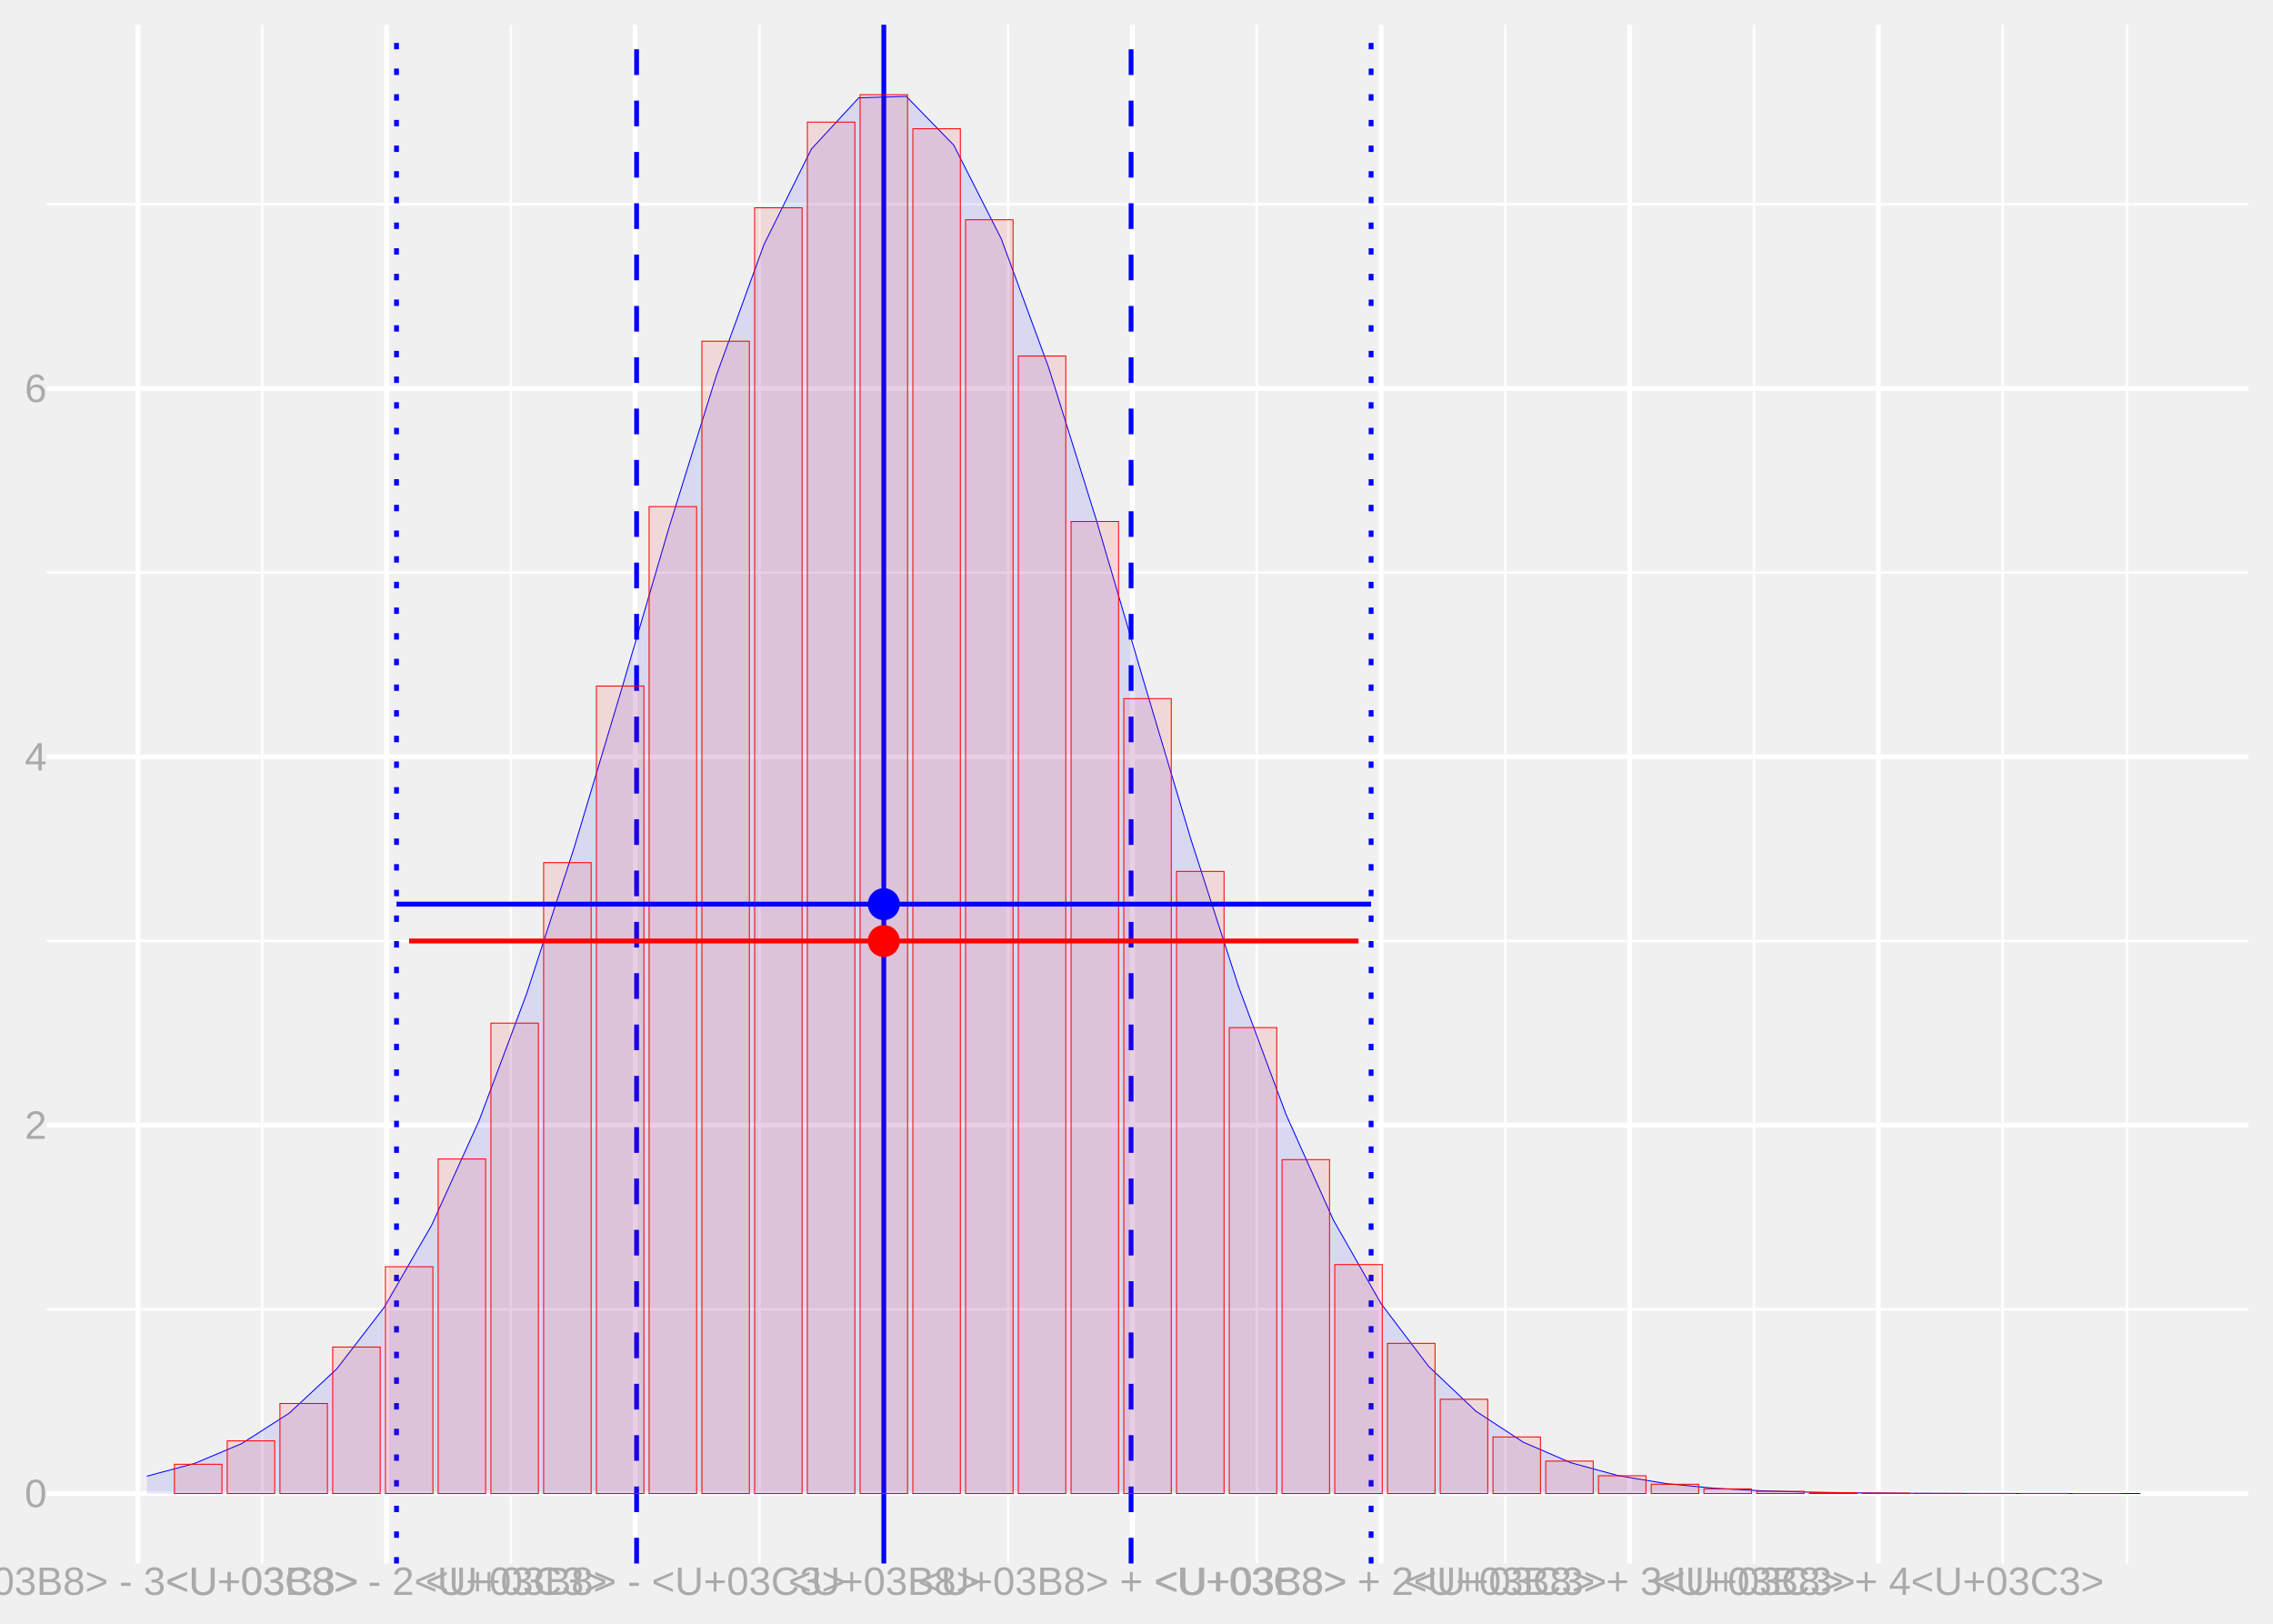
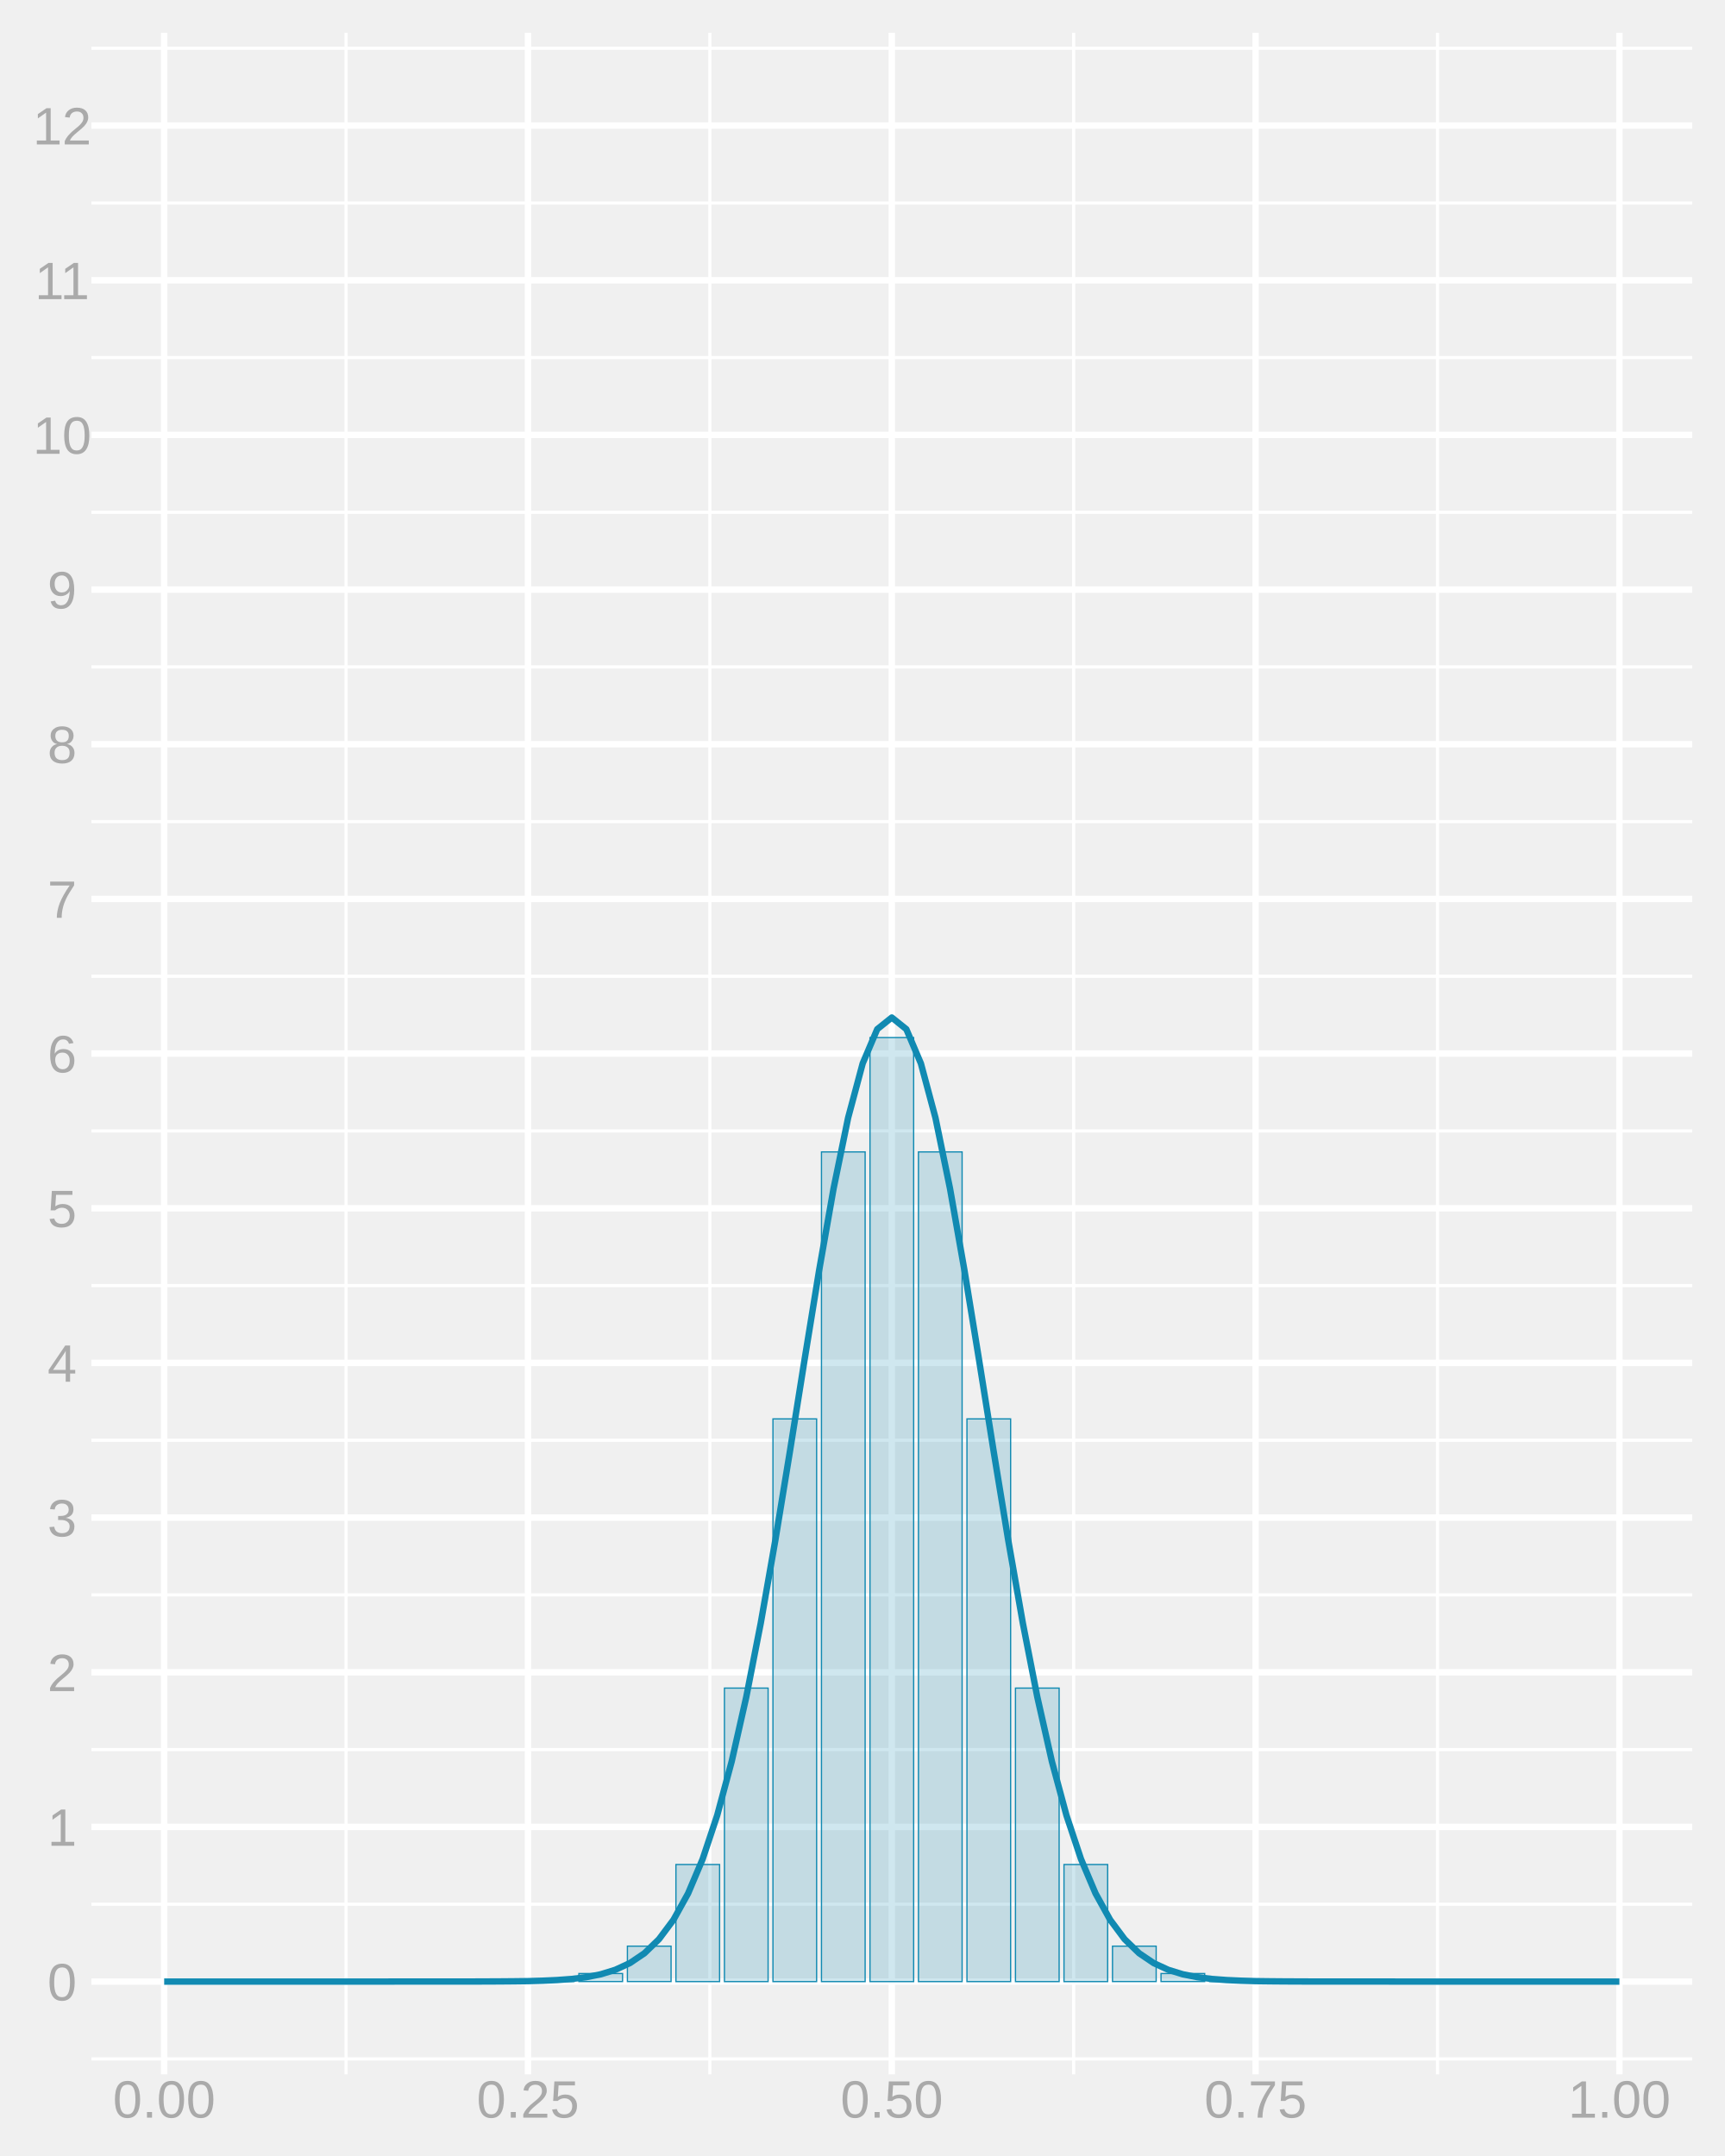
- <svg xmlns="http://www.w3.org/2000/svg" width="504.00pt" height="360.00pt" viewBox="0 0 504.00 360.00">
+ <svg xmlns="http://www.w3.org/2000/svg" width="288.00pt" height="360.00pt" viewBox="0 0 288.00 360.00">
  <g class="svglite">
    <defs>
      <style type="text/css">
    .svglite line, .svglite polyline, .svglite polygon, .svglite path, .svglite rect, .svglite circle {
      fill: none;
      stroke: #000000;
      stroke-linecap: round;
      stroke-linejoin: round;
      stroke-miterlimit: 10.00;
    }
    .svglite text {
      white-space: pre;
    }
    .svglite g.glyphgroup path {
      fill: inherit;
      stroke: none;
    }
  </style>
    </defs>
    <rect width="100%" height="100%" style="stroke: none; fill: none;" />
    <defs>
-       <clipPath id="cpMC4wMHw1MDQuMDB8MC4wMHwzNjAuMDA=">
-         <rect x="0.00" y="0.00" width="504.00" height="360.00" />
+       <clipPath id="cpMC4wMHwyODguMDB8MC4wMHwzNjAuMDA=">
+         <rect x="0.00" y="0.00" width="288.00" height="360.00" />
      </clipPath>
    </defs>
-     <g clip-path="url(#cpMC4wMHw1MDQuMDB8MC4wMHwzNjAuMDA=)">
-       <rect x="0.00" y="0.00" width="504.00" height="360.00" style="stroke-width: 1.07; stroke: none;" />
+     <g clip-path="url(#cpMC4wMHwyODguMDB8MC4wMHwzNjAuMDA=)">
+       <rect x="0" y="0.00" width="288.00" height="360.00" style="stroke-width: 1.07; stroke: none;" />
    </g>
    <defs>
-       <clipPath id="cpMTAuMzd8NDk4LjUyfDUuNDh8MzQ2LjY0">
-         <rect x="10.37" y="5.48" width="488.15" height="341.16" />
+       <clipPath id="cpMTUuMjZ8MjgyLjUyfDUuNDh8MzQ2LjM3">
+         <rect x="15.26" y="5.48" width="267.26" height="340.89" />
      </clipPath>
    </defs>
-     <g clip-path="url(#cpMTAuMzd8NDk4LjUyfDUuNDh8MzQ2LjY0)">
-       <rect x="10.37" y="5.48" width="488.15" height="341.16" style="stroke-width: 1.07; stroke: none;" />
-       <polyline points="10.37,290.29 498.52,290.29 " style="stroke-width: 0.53; stroke: #FFFFFF; stroke-linecap: butt;" />
-       <polyline points="10.37,208.63 498.52,208.63 " style="stroke-width: 0.53; stroke: #FFFFFF; stroke-linecap: butt;" />
-       <polyline points="10.37,126.96 498.52,126.96 " style="stroke-width: 0.53; stroke: #FFFFFF; stroke-linecap: butt;" />
-       <polyline points="10.37,45.29 498.52,45.29 " style="stroke-width: 0.53; stroke: #FFFFFF; stroke-linecap: butt;" />
-       <polyline points="58.15,346.64 58.15,5.48 " style="stroke-width: 0.53; stroke: #FFFFFF; stroke-linecap: butt;" />
-       <polyline points="113.28,346.64 113.28,5.48 " style="stroke-width: 0.53; stroke: #FFFFFF; stroke-linecap: butt;" />
-       <polyline points="168.41,346.64 168.41,5.48 " style="stroke-width: 0.53; stroke: #FFFFFF; stroke-linecap: butt;" />
-       <polyline points="223.54,346.64 223.54,5.48 " style="stroke-width: 0.53; stroke: #FFFFFF; stroke-linecap: butt;" />
-       <polyline points="278.67,346.64 278.67,5.48 " style="stroke-width: 0.53; stroke: #FFFFFF; stroke-linecap: butt;" />
-       <polyline points="333.79,346.64 333.79,5.48 " style="stroke-width: 0.53; stroke: #FFFFFF; stroke-linecap: butt;" />
-       <polyline points="388.92,346.64 388.92,5.48 " style="stroke-width: 0.53; stroke: #FFFFFF; stroke-linecap: butt;" />
-       <polyline points="444.05,346.64 444.05,5.48 " style="stroke-width: 0.53; stroke: #FFFFFF; stroke-linecap: butt;" />
-       <polyline points="471.61,346.64 471.61,5.48 " style="stroke-width: 0.53; stroke: #FFFFFF; stroke-linecap: butt;" />
-       <polyline points="10.37,331.13 498.52,331.13 " style="stroke-width: 1.07; stroke: #FFFFFF; stroke-linecap: butt;" />
-       <polyline points="10.37,249.46 498.52,249.46 " style="stroke-width: 1.07; stroke: #FFFFFF; stroke-linecap: butt;" />
-       <polyline points="10.37,167.79 498.52,167.79 " style="stroke-width: 1.07; stroke: #FFFFFF; stroke-linecap: butt;" />
-       <polyline points="10.37,86.12 498.52,86.12 " style="stroke-width: 1.07; stroke: #FFFFFF; stroke-linecap: butt;" />
-       <polyline points="30.59,346.64 30.59,5.48 " style="stroke-width: 1.07; stroke: #FFFFFF; stroke-linecap: butt;" />
-       <polyline points="85.72,346.64 85.72,5.48 " style="stroke-width: 1.07; stroke: #FFFFFF; stroke-linecap: butt;" />
-       <polyline points="140.84,346.64 140.84,5.48 " style="stroke-width: 1.07; stroke: #FFFFFF; stroke-linecap: butt;" />
-       <polyline points="195.97,346.64 195.97,5.48 " style="stroke-width: 1.07; stroke: #FFFFFF; stroke-linecap: butt;" />
-       <polyline points="251.10,346.64 251.10,5.48 " style="stroke-width: 1.07; stroke: #FFFFFF; stroke-linecap: butt;" />
-       <polyline points="306.23,346.64 306.23,5.48 " style="stroke-width: 1.07; stroke: #FFFFFF; stroke-linecap: butt;" />
-       <polyline points="361.36,346.64 361.36,5.48 " style="stroke-width: 1.07; stroke: #FFFFFF; stroke-linecap: butt;" />
-       <polyline points="416.49,346.64 416.49,5.48 " style="stroke-width: 1.07; stroke: #FFFFFF; stroke-linecap: butt;" />
-       <polygon points="32.56,327.29 43.08,324.48 53.61,320.05 64.13,313.31 74.66,303.51 85.18,289.85 95.71,271.63 106.23,248.45 116.76,220.35 127.28,188.02 137.81,152.87 148.33,117.02 158.86,83.18 169.38,54.26 179.91,33.04 190.43,21.68 200.96,21.38 211.48,32.18 222.01,52.93 232.53,81.51 243.06,115.17 253.58,150.98 264.11,186.23 274.63,218.75 285.16,247.09 295.68,270.54 306.21,289.01 316.73,302.89 327.26,312.88 337.78,319.76 348.31,324.30 358.83,327.17 369.36,328.92 379.88,329.94 390.41,330.51 400.93,330.82 411.46,330.98 421.98,331.06 432.51,331.10 443.03,331.12 453.56,331.12 464.08,331.13 474.61,331.13 474.61,331.13 464.08,331.13 453.56,331.13 443.03,331.13 432.51,331.13 421.98,331.13 411.46,331.13 400.93,331.13 390.41,331.13 379.88,331.13 369.36,331.13 358.83,331.13 348.31,331.13 337.78,331.13 327.26,331.13 316.73,331.13 306.21,331.13 295.68,331.13 285.16,331.13 274.63,331.13 264.11,331.13 253.58,331.13 243.06,331.13 232.53,331.13 222.01,331.13 211.48,331.13 200.96,331.13 190.43,331.13 179.91,331.13 169.38,331.13 158.86,331.13 148.33,331.13 137.81,331.13 127.28,331.13 116.76,331.13 106.23,331.13 95.71,331.13 85.18,331.13 74.66,331.13 64.13,331.13 53.61,331.13 43.08,331.13 32.56,331.13 " style="stroke-width: 0.00; stroke: none; stroke-linecap: butt; fill: #0000FF; fill-opacity: 0.10;" />
-       <polyline points="32.56,327.29 43.08,324.48 53.61,320.05 64.13,313.31 74.66,303.51 85.18,289.85 95.71,271.63 106.23,248.45 116.76,220.35 127.28,188.02 137.81,152.87 148.33,117.02 158.86,83.18 169.38,54.26 179.91,33.04 190.43,21.68 200.96,21.38 211.48,32.18 222.01,52.93 232.53,81.51 243.06,115.17 253.58,150.98 264.11,186.23 274.63,218.75 285.16,247.09 295.68,270.54 306.21,289.01 316.73,302.89 327.26,312.88 337.78,319.76 348.31,324.30 358.83,327.17 369.36,328.92 379.88,329.94 390.41,330.51 400.93,330.82 411.46,330.98 421.98,331.06 432.51,331.10 443.03,331.12 453.56,331.12 464.08,331.13 474.61,331.13 " style="stroke-width: 0.21; stroke: #0000FF; stroke-linecap: butt;" />
-       <line x1="195.97" y1="346.64" x2="195.97" y2="5.48" style="stroke-width: 1.07; stroke: #0000FF; stroke-linecap: butt;" />
-       <line x1="141.15" y1="346.64" x2="141.15" y2="5.48" style="stroke-width: 1.07; stroke: #0000FF; stroke-dasharray: 5.69,5.69; stroke-linecap: butt;" />
-       <line x1="250.80" y1="346.64" x2="250.80" y2="5.48" style="stroke-width: 1.07; stroke: #0000FF; stroke-dasharray: 5.69,5.69; stroke-linecap: butt;" />
-       <line x1="87.92" y1="346.64" x2="87.92" y2="5.48" style="stroke-width: 1.07; stroke: #0000FF; stroke-dasharray: 1.42,4.27; stroke-linecap: butt;" />
-       <line x1="304.02" y1="346.64" x2="304.02" y2="5.48" style="stroke-width: 1.07; stroke: #0000FF; stroke-dasharray: 1.42,4.27; stroke-linecap: butt;" />
-       <rect x="38.68" y="324.64" width="10.53" height="6.48" style="stroke-width: 0.21; stroke: #FF0000; stroke-linecap: butt; stroke-linejoin: miter; fill: #FF0000; fill-opacity: 0.10;" />
-       <rect x="50.38" y="319.46" width="10.53" height="11.67" style="stroke-width: 0.21; stroke: #FF0000; stroke-linecap: butt; stroke-linejoin: miter; fill: #FF0000; fill-opacity: 0.10;" />
-       <rect x="62.07" y="311.17" width="10.53" height="19.96" style="stroke-width: 0.21; stroke: #FF0000; stroke-linecap: butt; stroke-linejoin: miter; fill: #FF0000; fill-opacity: 0.10;" />
-       <rect x="73.77" y="298.65" width="10.53" height="32.47" style="stroke-width: 0.21; stroke: #FF0000; stroke-linecap: butt; stroke-linejoin: miter; fill: #FF0000; fill-opacity: 0.10;" />
-       <rect x="85.46" y="280.85" width="10.53" height="50.28" style="stroke-width: 0.21; stroke: #FF0000; stroke-linecap: butt; stroke-linejoin: miter; fill: #FF0000; fill-opacity: 0.10;" />
-       <rect x="97.15" y="256.96" width="10.53" height="74.17" style="stroke-width: 0.21; stroke: #FF0000; stroke-linecap: butt; stroke-linejoin: miter; fill: #FF0000; fill-opacity: 0.10;" />
-       <rect x="108.85" y="226.84" width="10.53" height="104.29" style="stroke-width: 0.21; stroke: #FF0000; stroke-linecap: butt; stroke-linejoin: miter; fill: #FF0000; fill-opacity: 0.10;" />
-       <rect x="120.54" y="191.26" width="10.53" height="139.86" style="stroke-width: 0.21; stroke: #FF0000; stroke-linecap: butt; stroke-linejoin: miter; fill: #FF0000; fill-opacity: 0.10;" />
-       <rect x="132.24" y="152.10" width="10.53" height="179.03" style="stroke-width: 0.21; stroke: #FF0000; stroke-linecap: butt; stroke-linejoin: miter; fill: #FF0000; fill-opacity: 0.10;" />
-       <rect x="143.93" y="112.32" width="10.53" height="218.81" style="stroke-width: 0.21; stroke: #FF0000; stroke-linecap: butt; stroke-linejoin: miter; fill: #FF0000; fill-opacity: 0.10;" />
-       <rect x="155.63" y="75.65" width="10.53" height="255.48" style="stroke-width: 0.21; stroke: #FF0000; stroke-linecap: butt; stroke-linejoin: miter; fill: #FF0000; fill-opacity: 0.10;" />
-       <rect x="167.32" y="46.07" width="10.53" height="285.06" style="stroke-width: 0.21; stroke: #FF0000; stroke-linecap: butt; stroke-linejoin: miter; fill: #FF0000; fill-opacity: 0.10;" />
-       <rect x="179.02" y="27.07" width="10.53" height="304.06" style="stroke-width: 0.21; stroke: #FF0000; stroke-linecap: butt; stroke-linejoin: miter; fill: #FF0000; fill-opacity: 0.10;" />
-       <rect x="190.71" y="20.99" width="10.53" height="310.14" style="stroke-width: 0.21; stroke: #FF0000; stroke-linecap: butt; stroke-linejoin: miter; fill: #FF0000; fill-opacity: 0.10;" />
-       <rect x="202.41" y="28.55" width="10.53" height="302.58" style="stroke-width: 0.21; stroke: #FF0000; stroke-linecap: butt; stroke-linejoin: miter; fill: #FF0000; fill-opacity: 0.10;" />
-       <rect x="214.10" y="48.72" width="10.53" height="282.41" style="stroke-width: 0.21; stroke: #FF0000; stroke-linecap: butt; stroke-linejoin: miter; fill: #FF0000; fill-opacity: 0.10;" />
-       <rect x="225.79" y="78.93" width="10.53" height="252.20" style="stroke-width: 0.21; stroke: #FF0000; stroke-linecap: butt; stroke-linejoin: miter; fill: #FF0000; fill-opacity: 0.10;" />
-       <rect x="237.49" y="115.62" width="10.53" height="215.51" style="stroke-width: 0.21; stroke: #FF0000; stroke-linecap: butt; stroke-linejoin: miter; fill: #FF0000; fill-opacity: 0.10;" />
-       <rect x="249.18" y="154.89" width="10.53" height="176.24" style="stroke-width: 0.21; stroke: #FF0000; stroke-linecap: butt; stroke-linejoin: miter; fill: #FF0000; fill-opacity: 0.10;" />
-       <rect x="260.88" y="193.20" width="10.53" height="137.93" style="stroke-width: 0.21; stroke: #FF0000; stroke-linecap: butt; stroke-linejoin: miter; fill: #FF0000; fill-opacity: 0.10;" />
-       <rect x="272.57" y="227.83" width="10.53" height="103.30" style="stroke-width: 0.21; stroke: #FF0000; stroke-linecap: butt; stroke-linejoin: miter; fill: #FF0000; fill-opacity: 0.10;" />
-       <rect x="284.27" y="257.10" width="10.53" height="74.03" style="stroke-width: 0.21; stroke: #FF0000; stroke-linecap: butt; stroke-linejoin: miter; fill: #FF0000; fill-opacity: 0.10;" />
-       <rect x="295.96" y="280.37" width="10.53" height="50.76" style="stroke-width: 0.21; stroke: #FF0000; stroke-linecap: butt; stroke-linejoin: miter; fill: #FF0000; fill-opacity: 0.10;" />
-       <rect x="307.66" y="297.83" width="10.53" height="33.30" style="stroke-width: 0.21; stroke: #FF0000; stroke-linecap: butt; stroke-linejoin: miter; fill: #FF0000; fill-opacity: 0.10;" />
-       <rect x="319.35" y="310.23" width="10.53" height="20.89" style="stroke-width: 0.21; stroke: #FF0000; stroke-linecap: butt; stroke-linejoin: miter; fill: #FF0000; fill-opacity: 0.10;" />
-       <rect x="331.04" y="318.59" width="10.53" height="12.54" style="stroke-width: 0.21; stroke: #FF0000; stroke-linecap: butt; stroke-linejoin: miter; fill: #FF0000; fill-opacity: 0.10;" />
-       <rect x="342.74" y="323.94" width="10.53" height="7.19" style="stroke-width: 0.21; stroke: #FF0000; stroke-linecap: butt; stroke-linejoin: miter; fill: #FF0000; fill-opacity: 0.10;" />
-       <rect x="354.43" y="327.19" width="10.53" height="3.94" style="stroke-width: 0.21; stroke: #FF0000; stroke-linecap: butt; stroke-linejoin: miter; fill: #FF0000; fill-opacity: 0.10;" />
-       <rect x="366.13" y="329.07" width="10.53" height="2.06" style="stroke-width: 0.21; stroke: #FF0000; stroke-linecap: butt; stroke-linejoin: miter; fill: #FF0000; fill-opacity: 0.10;" />
-       <rect x="377.82" y="330.10" width="10.53" height="1.03" style="stroke-width: 0.21; stroke: #FF0000; stroke-linecap: butt; stroke-linejoin: miter; fill: #FF0000; fill-opacity: 0.10;" />
-       <rect x="389.52" y="330.64" width="10.53" height="0.49" style="stroke-width: 0.21; stroke: #FF0000; stroke-linecap: butt; stroke-linejoin: miter; fill: #FF0000; fill-opacity: 0.10;" />
-       <rect x="401.21" y="330.91" width="10.53" height="0.22" style="stroke-width: 0.21; stroke: #FF0000; stroke-linecap: butt; stroke-linejoin: miter; fill: #FF0000; fill-opacity: 0.10;" />
-       <rect x="412.91" y="331.03" width="10.53" height="0.097" style="stroke-width: 0.21; stroke: #FF0000; stroke-linecap: butt; stroke-linejoin: miter; fill: #FF0000; fill-opacity: 0.10;" />
-       <rect x="424.60" y="331.09" width="10.53" height="0.040" style="stroke-width: 0.21; stroke: #FF0000; stroke-linecap: butt; stroke-linejoin: miter; fill: #FF0000; fill-opacity: 0.10;" />
-       <rect x="436.29" y="331.11" width="10.53" height="0.016" style="stroke-width: 0.21; stroke: #FF0000; stroke-linecap: butt; stroke-linejoin: miter; fill: #FF0000; fill-opacity: 0.10;" />
-       <rect x="447.99" y="331.12" width="10.53" height="0.006" style="stroke-width: 0.21; stroke: #FF0000; stroke-linecap: butt; stroke-linejoin: miter; fill: #FF0000; fill-opacity: 0.10;" />
-       <rect x="459.68" y="331.13" width="10.53" height="0.002" style="stroke-width: 0.21; stroke: #FF0000; stroke-linecap: butt; stroke-linejoin: miter; fill: #FF0000; fill-opacity: 0.10;" />
-       <line x1="90.71" y1="208.63" x2="301.23" y2="208.63" style="stroke-width: 1.07; stroke: #FF0000; stroke-linecap: butt;" />
-       <circle cx="195.97" cy="208.63" r="2.84" style="stroke-width: 1.42; stroke: #FF0000; fill: #FF0000;" />
-       <line x1="87.92" y1="200.46" x2="304.02" y2="200.46" style="stroke-width: 1.07; stroke: #0000FF; stroke-linecap: butt;" />
-       <circle cx="195.97" cy="200.46" r="2.84" style="stroke-width: 1.42; stroke: #0000FF; fill: #0000FF;" />
+     <g clip-path="url(#cpMTUuMjZ8MjgyLjUyfDUuNDh8MzQ2LjM3)">
+       <rect x="15.26" y="5.48" width="267.26" height="340.89" style="stroke-width: 1.07; stroke: none;" />
+       <polyline points="15.26,343.79 282.52,343.79 " style="stroke-width: 0.53; stroke: #FFFFFF; stroke-linecap: butt;" />
+       <polyline points="15.26,317.96 282.52,317.96 " style="stroke-width: 0.53; stroke: #FFFFFF; stroke-linecap: butt;" />
+       <polyline points="15.26,292.14 282.52,292.14 " style="stroke-width: 0.53; stroke: #FFFFFF; stroke-linecap: butt;" />
+       <polyline points="15.26,266.31 282.52,266.31 " style="stroke-width: 0.53; stroke: #FFFFFF; stroke-linecap: butt;" />
+       <polyline points="15.26,240.49 282.52,240.49 " style="stroke-width: 0.53; stroke: #FFFFFF; stroke-linecap: butt;" />
+       <polyline points="15.26,214.66 282.52,214.66 " style="stroke-width: 0.53; stroke: #FFFFFF; stroke-linecap: butt;" />
+       <polyline points="15.26,188.84 282.52,188.84 " style="stroke-width: 0.53; stroke: #FFFFFF; stroke-linecap: butt;" />
+       <polyline points="15.26,163.01 282.52,163.01 " style="stroke-width: 0.53; stroke: #FFFFFF; stroke-linecap: butt;" />
+       <polyline points="15.26,137.19 282.52,137.19 " style="stroke-width: 0.53; stroke: #FFFFFF; stroke-linecap: butt;" />
+       <polyline points="15.26,111.36 282.52,111.36 " style="stroke-width: 0.53; stroke: #FFFFFF; stroke-linecap: butt;" />
+       <polyline points="15.26,85.54 282.52,85.54 " style="stroke-width: 0.53; stroke: #FFFFFF; stroke-linecap: butt;" />
+       <polyline points="15.26,59.71 282.52,59.71 " style="stroke-width: 0.53; stroke: #FFFFFF; stroke-linecap: butt;" />
+       <polyline points="15.26,33.89 282.52,33.89 " style="stroke-width: 0.53; stroke: #FFFFFF; stroke-linecap: butt;" />
+       <polyline points="15.26,8.06 282.52,8.06 " style="stroke-width: 0.53; stroke: #FFFFFF; stroke-linecap: butt;" />
+       <polyline points="57.78,346.37 57.78,5.48 " style="stroke-width: 0.53; stroke: #FFFFFF; stroke-linecap: butt;" />
+       <polyline points="118.52,346.37 118.52,5.48 " style="stroke-width: 0.53; stroke: #FFFFFF; stroke-linecap: butt;" />
+       <polyline points="179.26,346.37 179.26,5.48 " style="stroke-width: 0.53; stroke: #FFFFFF; stroke-linecap: butt;" />
+       <polyline points="240.00,346.37 240.00,5.48 " style="stroke-width: 0.53; stroke: #FFFFFF; stroke-linecap: butt;" />
+       <polyline points="15.26,330.88 282.52,330.88 " style="stroke-width: 1.07; stroke: #FFFFFF; stroke-linecap: butt;" />
+       <polyline points="15.26,305.05 282.52,305.05 " style="stroke-width: 1.07; stroke: #FFFFFF; stroke-linecap: butt;" />
+       <polyline points="15.26,279.23 282.52,279.23 " style="stroke-width: 1.07; stroke: #FFFFFF; stroke-linecap: butt;" />
+       <polyline points="15.26,253.40 282.52,253.40 " style="stroke-width: 1.07; stroke: #FFFFFF; stroke-linecap: butt;" />
+       <polyline points="15.26,227.57 282.52,227.57 " style="stroke-width: 1.07; stroke: #FFFFFF; stroke-linecap: butt;" />
+       <polyline points="15.26,201.75 282.52,201.75 " style="stroke-width: 1.07; stroke: #FFFFFF; stroke-linecap: butt;" />
+       <polyline points="15.26,175.92 282.52,175.92 " style="stroke-width: 1.07; stroke: #FFFFFF; stroke-linecap: butt;" />
+       <polyline points="15.26,150.10 282.52,150.10 " style="stroke-width: 1.07; stroke: #FFFFFF; stroke-linecap: butt;" />
+       <polyline points="15.26,124.27 282.52,124.27 " style="stroke-width: 1.07; stroke: #FFFFFF; stroke-linecap: butt;" />
+       <polyline points="15.26,98.45 282.52,98.45 " style="stroke-width: 1.07; stroke: #FFFFFF; stroke-linecap: butt;" />
+       <polyline points="15.26,72.62 282.52,72.62 " style="stroke-width: 1.07; stroke: #FFFFFF; stroke-linecap: butt;" />
+       <polyline points="15.26,46.80 282.52,46.80 " style="stroke-width: 1.07; stroke: #FFFFFF; stroke-linecap: butt;" />
+       <polyline points="15.26,20.97 282.52,20.97 " style="stroke-width: 1.07; stroke: #FFFFFF; stroke-linecap: butt;" />
+       <polyline points="27.41,346.37 27.41,5.48 " style="stroke-width: 1.07; stroke: #FFFFFF; stroke-linecap: butt;" />
+       <polyline points="88.15,346.37 88.15,5.48 " style="stroke-width: 1.07; stroke: #FFFFFF; stroke-linecap: butt;" />
+       <polyline points="148.89,346.37 148.89,5.48 " style="stroke-width: 1.07; stroke: #FFFFFF; stroke-linecap: butt;" />
+       <polyline points="209.63,346.37 209.63,5.48 " style="stroke-width: 1.07; stroke: #FFFFFF; stroke-linecap: butt;" />
+       <polyline points="270.37,346.37 270.37,5.48 " style="stroke-width: 1.07; stroke: #FFFFFF; stroke-linecap: butt;" />
+       <rect x="31.86" y="330.88" width="7.29" height="0" style="stroke-width: 0.21; stroke: #118AB2; stroke-linecap: butt; stroke-linejoin: miter; fill: #118AB2; fill-opacity: 0.20;" />
+       <rect x="39.96" y="330.88" width="7.29" height="0" style="stroke-width: 0.21; stroke: #118AB2; stroke-linecap: butt; stroke-linejoin: miter; fill: #118AB2; fill-opacity: 0.20;" />
+       <rect x="48.06" y="330.88" width="7.29" height="0" style="stroke-width: 0.21; stroke: #118AB2; stroke-linecap: butt; stroke-linejoin: miter; fill: #118AB2; fill-opacity: 0.20;" />
+       <rect x="56.16" y="330.88" width="7.29" height="0" style="stroke-width: 0.21; stroke: #118AB2; stroke-linecap: butt; stroke-linejoin: miter; fill: #118AB2; fill-opacity: 0.20;" />
+       <rect x="64.26" y="330.87" width="7.29" height="0" style="stroke-width: 0.21; stroke: #118AB2; stroke-linecap: butt; stroke-linejoin: miter; fill: #118AB2; fill-opacity: 0.20;" />
+       <rect x="72.36" y="330.87" width="7.29" height="0.002" style="stroke-width: 0.21; stroke: #118AB2; stroke-linecap: butt; stroke-linejoin: miter; fill: #118AB2; fill-opacity: 0.20;" />
+       <rect x="80.46" y="330.85" width="7.29" height="0.027" style="stroke-width: 0.21; stroke: #118AB2; stroke-linecap: butt; stroke-linejoin: miter; fill: #118AB2; fill-opacity: 0.20;" />
+       <rect x="88.55" y="330.65" width="7.29" height="0.22" style="stroke-width: 0.21; stroke: #118AB2; stroke-linecap: butt; stroke-linejoin: miter; fill: #118AB2; fill-opacity: 0.20;" />
+       <rect x="96.65" y="329.53" width="7.29" height="1.34" style="stroke-width: 0.21; stroke: #118AB2; stroke-linecap: butt; stroke-linejoin: miter; fill: #118AB2; fill-opacity: 0.20;" />
+       <rect x="104.75" y="324.96" width="7.29" height="5.91" style="stroke-width: 0.21; stroke: #118AB2; stroke-linecap: butt; stroke-linejoin: miter; fill: #118AB2; fill-opacity: 0.20;" />
+       <rect x="112.85" y="311.33" width="7.29" height="19.55" style="stroke-width: 0.21; stroke: #118AB2; stroke-linecap: butt; stroke-linejoin: miter; fill: #118AB2; fill-opacity: 0.20;" />
+       <rect x="120.95" y="281.87" width="7.29" height="49.01" style="stroke-width: 0.21; stroke: #118AB2; stroke-linecap: butt; stroke-linejoin: miter; fill: #118AB2; fill-opacity: 0.20;" />
+       <rect x="129.05" y="236.92" width="7.29" height="93.96" style="stroke-width: 0.21; stroke: #118AB2; stroke-linecap: butt; stroke-linejoin: miter; fill: #118AB2; fill-opacity: 0.20;" />
+       <rect x="137.15" y="192.34" width="7.29" height="138.54" style="stroke-width: 0.21; stroke: #118AB2; stroke-linecap: butt; stroke-linejoin: miter; fill: #118AB2; fill-opacity: 0.20;" />
+       <rect x="145.25" y="173.25" width="7.29" height="157.63" style="stroke-width: 0.21; stroke: #118AB2; stroke-linecap: butt; stroke-linejoin: miter; fill: #118AB2; fill-opacity: 0.20;" />
+       <rect x="153.34" y="192.34" width="7.29" height="138.54" style="stroke-width: 0.21; stroke: #118AB2; stroke-linecap: butt; stroke-linejoin: miter; fill: #118AB2; fill-opacity: 0.20;" />
+       <rect x="161.44" y="236.92" width="7.29" height="93.96" style="stroke-width: 0.21; stroke: #118AB2; stroke-linecap: butt; stroke-linejoin: miter; fill: #118AB2; fill-opacity: 0.20;" />
+       <rect x="169.54" y="281.87" width="7.29" height="49.01" style="stroke-width: 0.21; stroke: #118AB2; stroke-linecap: butt; stroke-linejoin: miter; fill: #118AB2; fill-opacity: 0.20;" />
+       <rect x="177.64" y="311.33" width="7.29" height="19.55" style="stroke-width: 0.21; stroke: #118AB2; stroke-linecap: butt; stroke-linejoin: miter; fill: #118AB2; fill-opacity: 0.20;" />
+       <rect x="185.74" y="324.96" width="7.29" height="5.91" style="stroke-width: 0.21; stroke: #118AB2; stroke-linecap: butt; stroke-linejoin: miter; fill: #118AB2; fill-opacity: 0.20;" />
+       <rect x="193.84" y="329.53" width="7.29" height="1.34" style="stroke-width: 0.21; stroke: #118AB2; stroke-linecap: butt; stroke-linejoin: miter; fill: #118AB2; fill-opacity: 0.20;" />
+       <rect x="201.94" y="330.65" width="7.29" height="0.22" style="stroke-width: 0.21; stroke: #118AB2; stroke-linecap: butt; stroke-linejoin: miter; fill: #118AB2; fill-opacity: 0.20;" />
+       <rect x="210.04" y="330.85" width="7.29" height="0.027" style="stroke-width: 0.21; stroke: #118AB2; stroke-linecap: butt; stroke-linejoin: miter; fill: #118AB2; fill-opacity: 0.20;" />
+       <rect x="218.14" y="330.87" width="7.29" height="0.002" style="stroke-width: 0.21; stroke: #118AB2; stroke-linecap: butt; stroke-linejoin: miter; fill: #118AB2; fill-opacity: 0.20;" />
+       <rect x="226.23" y="330.87" width="7.29" height="0" style="stroke-width: 0.21; stroke: #118AB2; stroke-linecap: butt; stroke-linejoin: miter; fill: #118AB2; fill-opacity: 0.20;" />
+       <rect x="234.33" y="330.88" width="7.29" height="0" style="stroke-width: 0.21; stroke: #118AB2; stroke-linecap: butt; stroke-linejoin: miter; fill: #118AB2; fill-opacity: 0.20;" />
+       <rect x="242.43" y="330.88" width="7.29" height="0" style="stroke-width: 0.21; stroke: #118AB2; stroke-linecap: butt; stroke-linejoin: miter; fill: #118AB2; fill-opacity: 0.20;" />
+       <rect x="250.53" y="330.88" width="7.29" height="0" style="stroke-width: 0.21; stroke: #118AB2; stroke-linecap: butt; stroke-linejoin: miter; fill: #118AB2; fill-opacity: 0.20;" />
+       <rect x="258.63" y="330.88" width="7.29" height="0" style="stroke-width: 0.21; stroke: #118AB2; stroke-linecap: butt; stroke-linejoin: miter; fill: #118AB2; fill-opacity: 0.20;" />
+       <polyline points="27.41,330.88 29.84,330.88 32.27,330.88 34.70,330.88 37.13,330.88 39.56,330.88 41.99,330.88 44.42,330.88 46.85,330.88 49.28,330.88 51.71,330.88 54.13,330.88 56.56,330.88 58.99,330.88 61.42,330.88 63.85,330.88 66.28,330.87 68.71,330.87 71.14,330.87 73.57,330.87 76.00,330.87 78.43,330.87 80.86,330.86 83.29,330.85 85.72,330.83 88.15,330.80 90.58,330.73 93.01,330.62 95.44,330.44 97.87,330.14 100.30,329.66 102.73,328.91 105.16,327.79 107.59,326.15 110.02,323.80 112.45,320.55 114.88,316.16 117.31,310.42 119.74,303.12 122.16,294.12 124.59,283.38 127.02,270.98 129.45,257.17 131.88,242.36 134.31,227.14 136.74,212.23 139.17,198.46 141.60,186.64 144.03,177.57 146.46,171.85 148.89,169.90 151.32,171.85 153.75,177.57 156.18,186.64 158.61,198.46 161.04,212.23 163.47,227.14 165.90,242.36 168.33,257.17 170.76,270.98 173.19,283.38 175.62,294.12 178.05,303.12 180.48,310.42 182.91,316.16 185.34,320.55 187.76,323.80 190.19,326.15 192.62,327.79 195.05,328.91 197.48,329.66 199.91,330.14 202.34,330.44 204.77,330.62 207.20,330.73 209.63,330.80 212.06,330.83 214.49,330.85 216.92,330.86 219.35,330.87 221.78,330.87 224.21,330.87 226.64,330.87 229.07,330.87 231.50,330.87 233.93,330.88 236.36,330.88 238.79,330.88 241.22,330.88 243.65,330.88 246.08,330.88 248.51,330.88 250.94,330.88 253.36,330.88 255.79,330.88 258.22,330.88 260.65,330.88 263.08,330.88 265.51,330.88 267.94,330.88 270.37,330.88 " style="stroke-width: 1.07; stroke: #118AB2; stroke-linecap: butt;" />
    </g>
-     <g clip-path="url(#cpMC4wMHw1MDQuMDB8MC4wMHwzNjAuMDA=)">
-       <text x="7.92" y="334.16" text-anchor="middle" style="font-size: 8.80px;fill: #AAAAAA; font-family: &quot;Arimo&quot;;" textLength="4.89px" lengthAdjust="spacingAndGlyphs">0</text>
-       <text x="7.92" y="252.49" text-anchor="middle" style="font-size: 8.80px;fill: #AAAAAA; font-family: &quot;Arimo&quot;;" textLength="4.89px" lengthAdjust="spacingAndGlyphs">2</text>
-       <text x="7.92" y="170.82" text-anchor="middle" style="font-size: 8.80px;fill: #AAAAAA; font-family: &quot;Arimo&quot;;" textLength="4.89px" lengthAdjust="spacingAndGlyphs">4</text>
-       <text x="7.92" y="89.15" text-anchor="middle" style="font-size: 8.80px;fill: #AAAAAA; font-family: &quot;Arimo&quot;;" textLength="4.89px" lengthAdjust="spacingAndGlyphs">6</text>
-       <text x="30.59" y="353.61" text-anchor="middle" style="font-size: 8.80px;fill: #AAAAAA; font-family: &quot;Arimo&quot;;" textLength="97.83px" lengthAdjust="spacingAndGlyphs">&lt;U+03B8&gt; - 3&lt;U+03C3&gt;</text>
-       <text x="85.72" y="353.61" text-anchor="middle" style="font-size: 8.80px;fill: #AAAAAA; font-family: &quot;Arimo&quot;;" textLength="97.83px" lengthAdjust="spacingAndGlyphs">&lt;U+03B8&gt; - 2&lt;U+03C3&gt;</text>
-       <text x="140.84" y="353.61" text-anchor="middle" style="font-size: 8.80px;fill: #AAAAAA; font-family: &quot;Arimo&quot;;" textLength="92.94px" lengthAdjust="spacingAndGlyphs">&lt;U+03B8&gt; - &lt;U+03C3&gt;</text>
-       <text x="195.97" y="353.61" text-anchor="middle" style="font-size: 8.80px;fill: #AAAAAA; font-family: &quot;Arimo&quot;;" textLength="47.20px" lengthAdjust="spacingAndGlyphs">&lt;U+03B8&gt;  </text>
-       <text x="251.10" y="353.61" text-anchor="middle" style="font-size: 8.80px;fill: #AAAAAA; font-family: &quot;Arimo&quot;;" textLength="95.16px" lengthAdjust="spacingAndGlyphs">&lt;U+03B8&gt; + &lt;U+03C3&gt;</text>
-       <text x="306.23" y="353.61" text-anchor="middle" style="font-size: 8.80px;fill: #AAAAAA; font-family: &quot;Arimo&quot;;" textLength="100.05px" lengthAdjust="spacingAndGlyphs">&lt;U+03B8&gt; + 2&lt;U+03C3&gt;</text>
-       <text x="361.36" y="353.61" text-anchor="middle" style="font-size: 8.80px;fill: #AAAAAA; font-family: &quot;Arimo&quot;;" textLength="100.05px" lengthAdjust="spacingAndGlyphs">&lt;U+03B8&gt; + 3&lt;U+03C3&gt;</text>
-       <text x="416.49" y="353.61" text-anchor="middle" style="font-size: 8.80px;fill: #AAAAAA; font-family: &quot;Arimo&quot;;" textLength="100.05px" lengthAdjust="spacingAndGlyphs">&lt;U+03B8&gt; + 4&lt;U+03C3&gt;</text>
+     <g clip-path="url(#cpMC4wMHwyODguMDB8MC4wMHwzNjAuMDA=)">
+       <text x="10.37" y="334.03" text-anchor="middle" style="font-size: 8.80px;fill: #AAAAAA; font-family: &quot;Arial&quot;;" textLength="4.89px" lengthAdjust="spacingAndGlyphs">0</text>
+       <text x="10.37" y="308.20" text-anchor="middle" style="font-size: 8.80px;fill: #AAAAAA; font-family: &quot;Arial&quot;;" textLength="4.89px" lengthAdjust="spacingAndGlyphs">1</text>
+       <text x="10.37" y="282.38" text-anchor="middle" style="font-size: 8.80px;fill: #AAAAAA; font-family: &quot;Arial&quot;;" textLength="4.89px" lengthAdjust="spacingAndGlyphs">2</text>
+       <text x="10.37" y="256.55" text-anchor="middle" style="font-size: 8.80px;fill: #AAAAAA; font-family: &quot;Arial&quot;;" textLength="4.89px" lengthAdjust="spacingAndGlyphs">3</text>
+       <text x="10.37" y="230.72" text-anchor="middle" style="font-size: 8.80px;fill: #AAAAAA; font-family: &quot;Arial&quot;;" textLength="4.89px" lengthAdjust="spacingAndGlyphs">4</text>
+       <text x="10.37" y="204.90" text-anchor="middle" style="font-size: 8.80px;fill: #AAAAAA; font-family: &quot;Arial&quot;;" textLength="4.89px" lengthAdjust="spacingAndGlyphs">5</text>
+       <text x="10.37" y="179.07" text-anchor="middle" style="font-size: 8.80px;fill: #AAAAAA; font-family: &quot;Arial&quot;;" textLength="4.89px" lengthAdjust="spacingAndGlyphs">6</text>
+       <text x="10.37" y="153.25" text-anchor="middle" style="font-size: 8.80px;fill: #AAAAAA; font-family: &quot;Arial&quot;;" textLength="4.89px" lengthAdjust="spacingAndGlyphs">7</text>
+       <text x="10.37" y="127.42" text-anchor="middle" style="font-size: 8.80px;fill: #AAAAAA; font-family: &quot;Arial&quot;;" textLength="4.89px" lengthAdjust="spacingAndGlyphs">8</text>
+       <text x="10.37" y="101.60" text-anchor="middle" style="font-size: 8.80px;fill: #AAAAAA; font-family: &quot;Arial&quot;;" textLength="4.89px" lengthAdjust="spacingAndGlyphs">9</text>
+       <text x="10.37" y="75.77" text-anchor="middle" style="font-size: 8.80px;fill: #AAAAAA; font-family: &quot;Arial&quot;;" textLength="9.78px" lengthAdjust="spacingAndGlyphs">10</text>
+       <text x="10.37" y="49.95" text-anchor="middle" style="font-size: 8.80px;fill: #AAAAAA; font-family: &quot;Arial&quot;;" textLength="9.12px" lengthAdjust="spacingAndGlyphs">11</text>
+       <text x="10.37" y="24.12" text-anchor="middle" style="font-size: 8.80px;fill: #AAAAAA; font-family: &quot;Arial&quot;;" textLength="9.78px" lengthAdjust="spacingAndGlyphs">12</text>
+       <text x="27.41" y="353.60" text-anchor="middle" style="font-size: 8.80px;fill: #AAAAAA; font-family: &quot;Arial&quot;;" textLength="17.11px" lengthAdjust="spacingAndGlyphs">0.00</text>
+       <text x="88.15" y="353.60" text-anchor="middle" style="font-size: 8.80px;fill: #AAAAAA; font-family: &quot;Arial&quot;;" textLength="17.11px" lengthAdjust="spacingAndGlyphs">0.25</text>
+       <text x="148.89" y="353.60" text-anchor="middle" style="font-size: 8.80px;fill: #AAAAAA; font-family: &quot;Arial&quot;;" textLength="17.11px" lengthAdjust="spacingAndGlyphs">0.50</text>
+       <text x="209.63" y="353.60" text-anchor="middle" style="font-size: 8.80px;fill: #AAAAAA; font-family: &quot;Arial&quot;;" textLength="17.11px" lengthAdjust="spacingAndGlyphs">0.75</text>
+       <text x="270.37" y="353.60" text-anchor="middle" style="font-size: 8.80px;fill: #AAAAAA; font-family: &quot;Arial&quot;;" textLength="17.11px" lengthAdjust="spacingAndGlyphs">1.00</text>
    </g>
  </g>
</svg>
